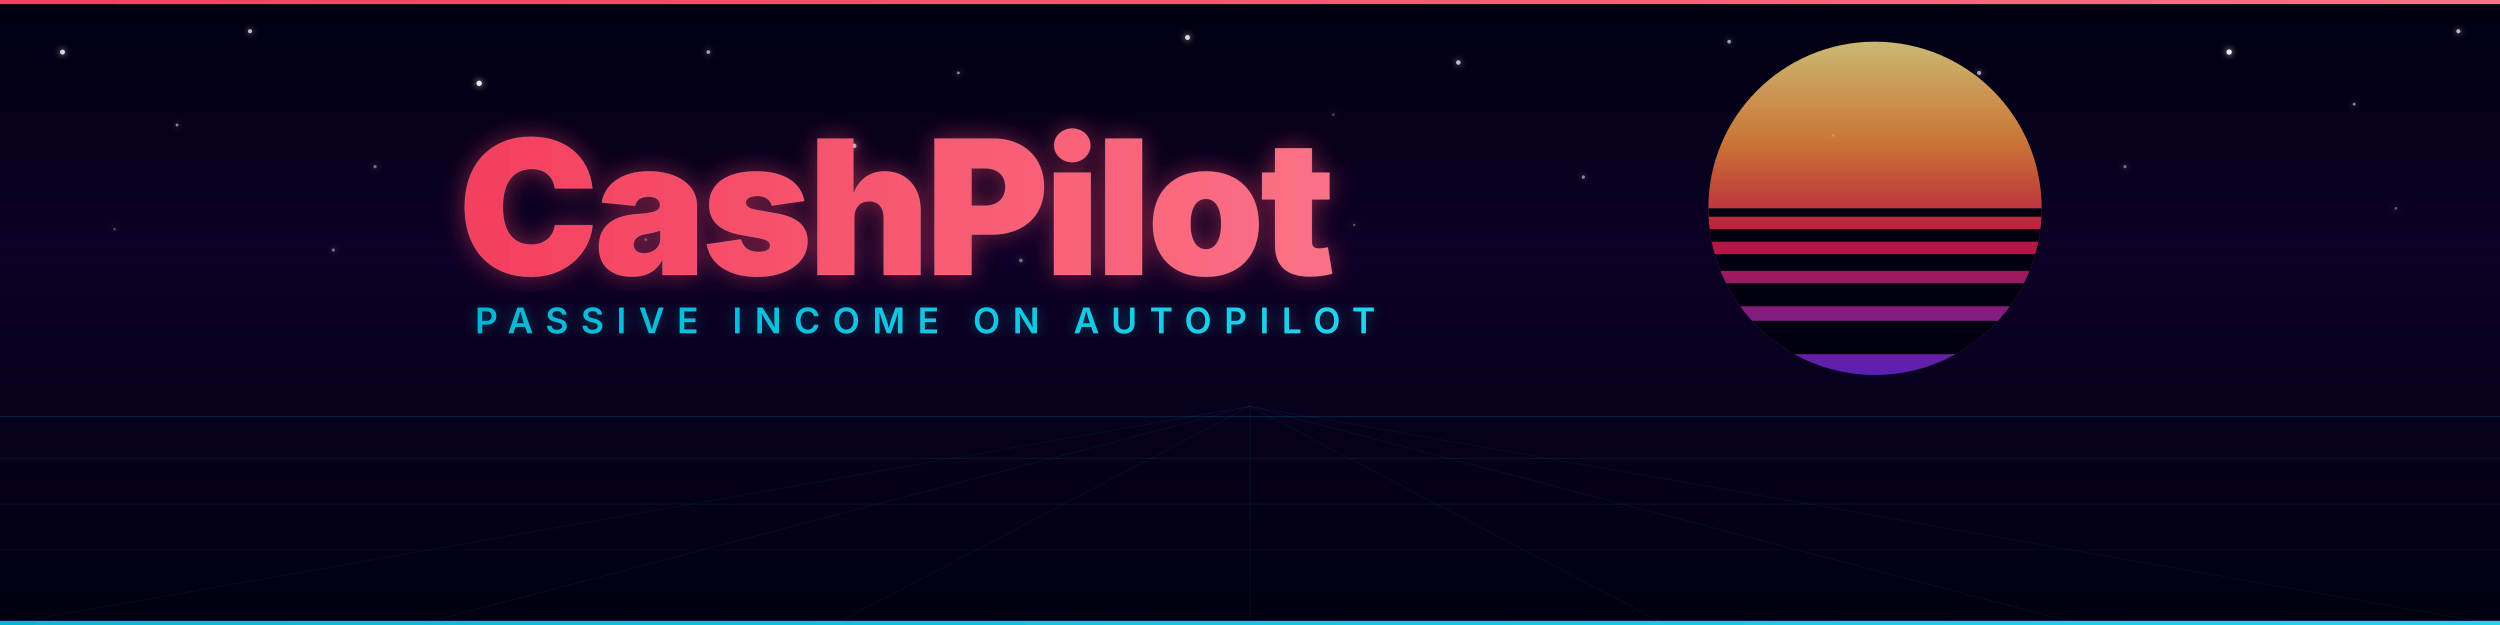
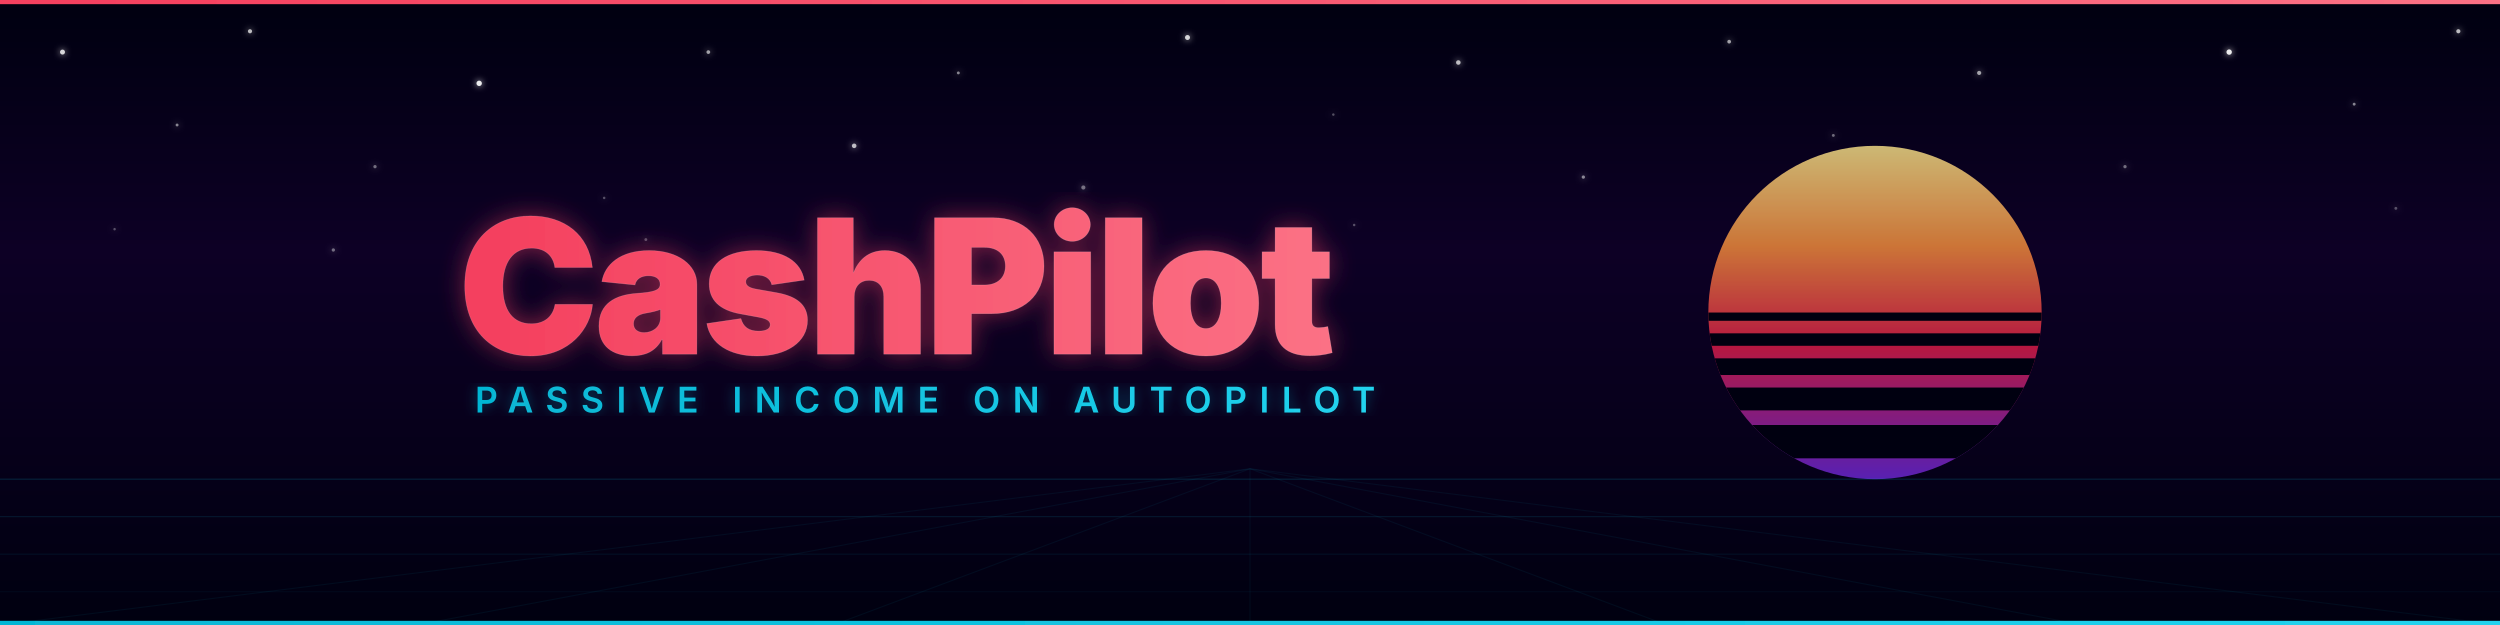
<svg xmlns="http://www.w3.org/2000/svg" viewBox="0 0 1200 300" width="1200" height="300">
  <defs>
    <linearGradient id="bg" x1="0%" y1="0%" x2="0%" y2="100%">
      <stop offset="0%" stop-color="#000010" />
      <stop offset="40%" stop-color="#0d0025" />
      <stop offset="100%" stop-color="#000010" />
    </linearGradient>
    <linearGradient id="sun" x1="0%" y1="0%" x2="0%" y2="100%">
      <stop offset="0%" stop-color="#fde68a" />
      <stop offset="30%" stop-color="#fb923c" />
      <stop offset="60%" stop-color="#e11d48" />
      <stop offset="100%" stop-color="#6d28d9" />
    </linearGradient>
    <linearGradient id="pk" x1="0%" y1="0%" x2="100%" y2="0%">
      <stop offset="0%" stop-color="#f43f5e" />
      <stop offset="100%" stop-color="#fb7185" />
    </linearGradient>
    <linearGradient id="cy" x1="0%" y1="0%" x2="100%" y2="0%">
      <stop offset="0%" stop-color="#06b6d4" />
      <stop offset="100%" stop-color="#22d3ee" />
    </linearGradient>
    <filter id="pg">
      <feGaussianBlur stdDeviation="6" result="b" />
      <feFlood flood-color="#f43f5e" flood-opacity="0.5" result="c" />
      <feComposite in="c" in2="b" operator="in" result="g" />
      <feMerge>
        <feMergeNode in="g" />
        <feMergeNode in="SourceGraphic" />
      </feMerge>
    </filter>
    <filter id="cg">
      <feGaussianBlur stdDeviation="3" result="b" />
      <feFlood flood-color="#06b6d4" flood-opacity="0.4" result="c" />
      <feComposite in="c" in2="b" operator="in" result="g" />
      <feMerge>
        <feMergeNode in="g" />
        <feMergeNode in="SourceGraphic" />
      </feMerge>
    </filter>
    <filter id="sg">
      <feGaussianBlur stdDeviation="1.5" result="b" />
      <feMerge>
        <feMergeNode in="b" />
        <feMergeNode in="SourceGraphic" />
      </feMerge>
    </filter>
    <clipPath id="sc">
-       <circle cx="900" cy="100" r="80" />
+       <circle cx="900" cy="150" r="80" />
    </clipPath>
  </defs>
  <rect width="1200" height="300" fill="url(#bg)" />
  <g fill="#fff" filter="url(#sg)">
    <circle cx="30" cy="25" r="1.2" opacity="0.8" />
    <circle cx="85" cy="60" r="0.7" opacity="0.5" />
    <circle cx="120" cy="15" r="1" opacity="0.7" />
    <circle cx="180" cy="80" r="0.8" opacity="0.4" />
    <circle cx="230" cy="40" r="1.3" opacity="0.9" />
    <circle cx="290" cy="95" r="0.6" opacity="0.3" />
    <circle cx="340" cy="25" r="0.9" opacity="0.6" />
    <circle cx="410" cy="70" r="1.1" opacity="0.7" />
    <circle cx="460" cy="35" r="0.7" opacity="0.5" />
    <circle cx="520" cy="90" r="1" opacity="0.4" />
    <circle cx="570" cy="18" r="1.2" opacity="0.8" />
    <circle cx="640" cy="55" r="0.6" opacity="0.3" />
    <circle cx="700" cy="30" r="1.1" opacity="0.7" />
    <circle cx="760" cy="85" r="0.8" opacity="0.5" />
    <circle cx="830" cy="20" r="0.9" opacity="0.6" />
    <circle cx="880" cy="65" r="0.7" opacity="0.4" />
    <circle cx="950" cy="35" r="1" opacity="0.6" />
    <circle cx="1020" cy="80" r="0.8" opacity="0.4" />
    <circle cx="1070" cy="25" r="1.3" opacity="0.9" />
    <circle cx="1130" cy="50" r="0.7" opacity="0.5" />
    <circle cx="1180" cy="15" r="1" opacity="0.7" />
    <circle cx="55" cy="110" r="0.6" opacity="0.3" />
    <circle cx="160" cy="120" r="0.8" opacity="0.4" />
    <circle cx="310" cy="115" r="0.7" opacity="0.3" />
    <circle cx="490" cy="125" r="0.9" opacity="0.4" />
    <circle cx="650" cy="108" r="0.6" opacity="0.3" />
    <circle cx="1150" cy="100" r="0.7" opacity="0.3" />
  </g>
-   <circle cx="900" cy="100" r="80" fill="url(#sun)" opacity="0.8" />
+   <circle cx="900" cy="150" r="80" fill="url(#sun)" opacity="0.8" />
  <g clip-path="url(#sc)">
-     <rect x="815" y="100" width="170" height="4" fill="#000010" />
-     <rect x="815" y="110" width="170" height="6" fill="#000010" />
-     <rect x="815" y="122" width="170" height="8" fill="#000010" />
-     <rect x="815" y="136" width="170" height="11" fill="#000010" />
-     <rect x="815" y="154" width="170" height="16" fill="#000010" />
+     <rect x="815" y="150" width="170" height="4" fill="#000010" />
+     <rect x="815" y="160" width="170" height="6" fill="#000010" />
+     <rect x="815" y="172" width="170" height="8" fill="#000010" />
+     <rect x="815" y="186" width="170" height="11" fill="#000010" />
+     <rect x="815" y="204" width="170" height="16" fill="#000010" />
  </g>
  <g stroke="#06b6d4" stroke-width="0.5">
-     <line x1="0" y1="200" x2="1200" y2="200" opacity="0.2" />
-     <line x1="0" y1="220" x2="1200" y2="220" opacity="0.14" />
-     <line x1="0" y1="242" x2="1200" y2="242" opacity="0.09" />
-     <line x1="0" y1="264" x2="1200" y2="264" opacity="0.05" />
-     <line x1="600" y1="195" x2="0" y2="300" opacity="0.07" />
-     <line x1="600" y1="195" x2="200" y2="300" opacity="0.07" />
-     <line x1="600" y1="195" x2="400" y2="300" opacity="0.07" />
-     <line x1="600" y1="195" x2="600" y2="300" opacity="0.07" />
-     <line x1="600" y1="195" x2="800" y2="300" opacity="0.07" />
-     <line x1="600" y1="195" x2="1000" y2="300" opacity="0.07" />
-     <line x1="600" y1="195" x2="1200" y2="300" opacity="0.07" />
+     <line x1="0" y1="230" x2="1200" y2="230" opacity="0.2" />
+     <line x1="0" y1="248" x2="1200" y2="248" opacity="0.14" />
+     <line x1="0" y1="266" x2="1200" y2="266" opacity="0.09" />
+     <line x1="0" y1="284" x2="1200" y2="284" opacity="0.05" />
+     <line x1="600" y1="225" x2="0" y2="300" opacity="0.07" />
+     <line x1="600" y1="225" x2="200" y2="300" opacity="0.07" />
+     <line x1="600" y1="225" x2="400" y2="300" opacity="0.07" />
+     <line x1="600" y1="225" x2="600" y2="300" opacity="0.07" />
+     <line x1="600" y1="225" x2="800" y2="300" opacity="0.07" />
+     <line x1="600" y1="225" x2="1000" y2="300" opacity="0.07" />
+     <line x1="600" y1="225" x2="1200" y2="300" opacity="0.07" />
  </g>
-   <text x="220" y="132" font-family="Inter, -apple-system, Arial, sans-serif" font-size="90" font-weight="900" fill="url(#pk)" letter-spacing="-2" filter="url(#pg)">
+   <text x="220" y="170" font-family="Inter, -apple-system, Arial, sans-serif" font-size="90" font-weight="900" fill="url(#pk)" letter-spacing="-2" filter="url(#pg)">
    CashPilot
  </text>
-   <text x="220" y="132" font-family="Inter, -apple-system, Arial, sans-serif" font-size="90" font-weight="900" fill="none" stroke="#fff" stroke-width="0.3" letter-spacing="-2" opacity="0.2">
+   <text x="220" y="170" font-family="Inter, -apple-system, Arial, sans-serif" font-size="90" font-weight="900" fill="none" stroke="#fff" stroke-width="0.3" letter-spacing="-2" opacity="0.2">
    CashPilot
  </text>
-   <text x="228" y="160" font-family="Inter, -apple-system, Arial, sans-serif" font-size="17" font-weight="600" fill="url(#cy)" letter-spacing="6" filter="url(#cg)">
+   <text x="228" y="198" font-family="Inter, -apple-system, Arial, sans-serif" font-size="17" font-weight="600" fill="url(#cy)" letter-spacing="6" filter="url(#cg)">
    PASSIVE INCOME ON AUTOPILOT
  </text>
  <rect x="0" y="0" width="1200" height="2" fill="url(#pk)" filter="url(#pg)" />
  <rect x="0" y="298" width="1200" height="2" fill="url(#cy)" filter="url(#cg)" />
</svg>
